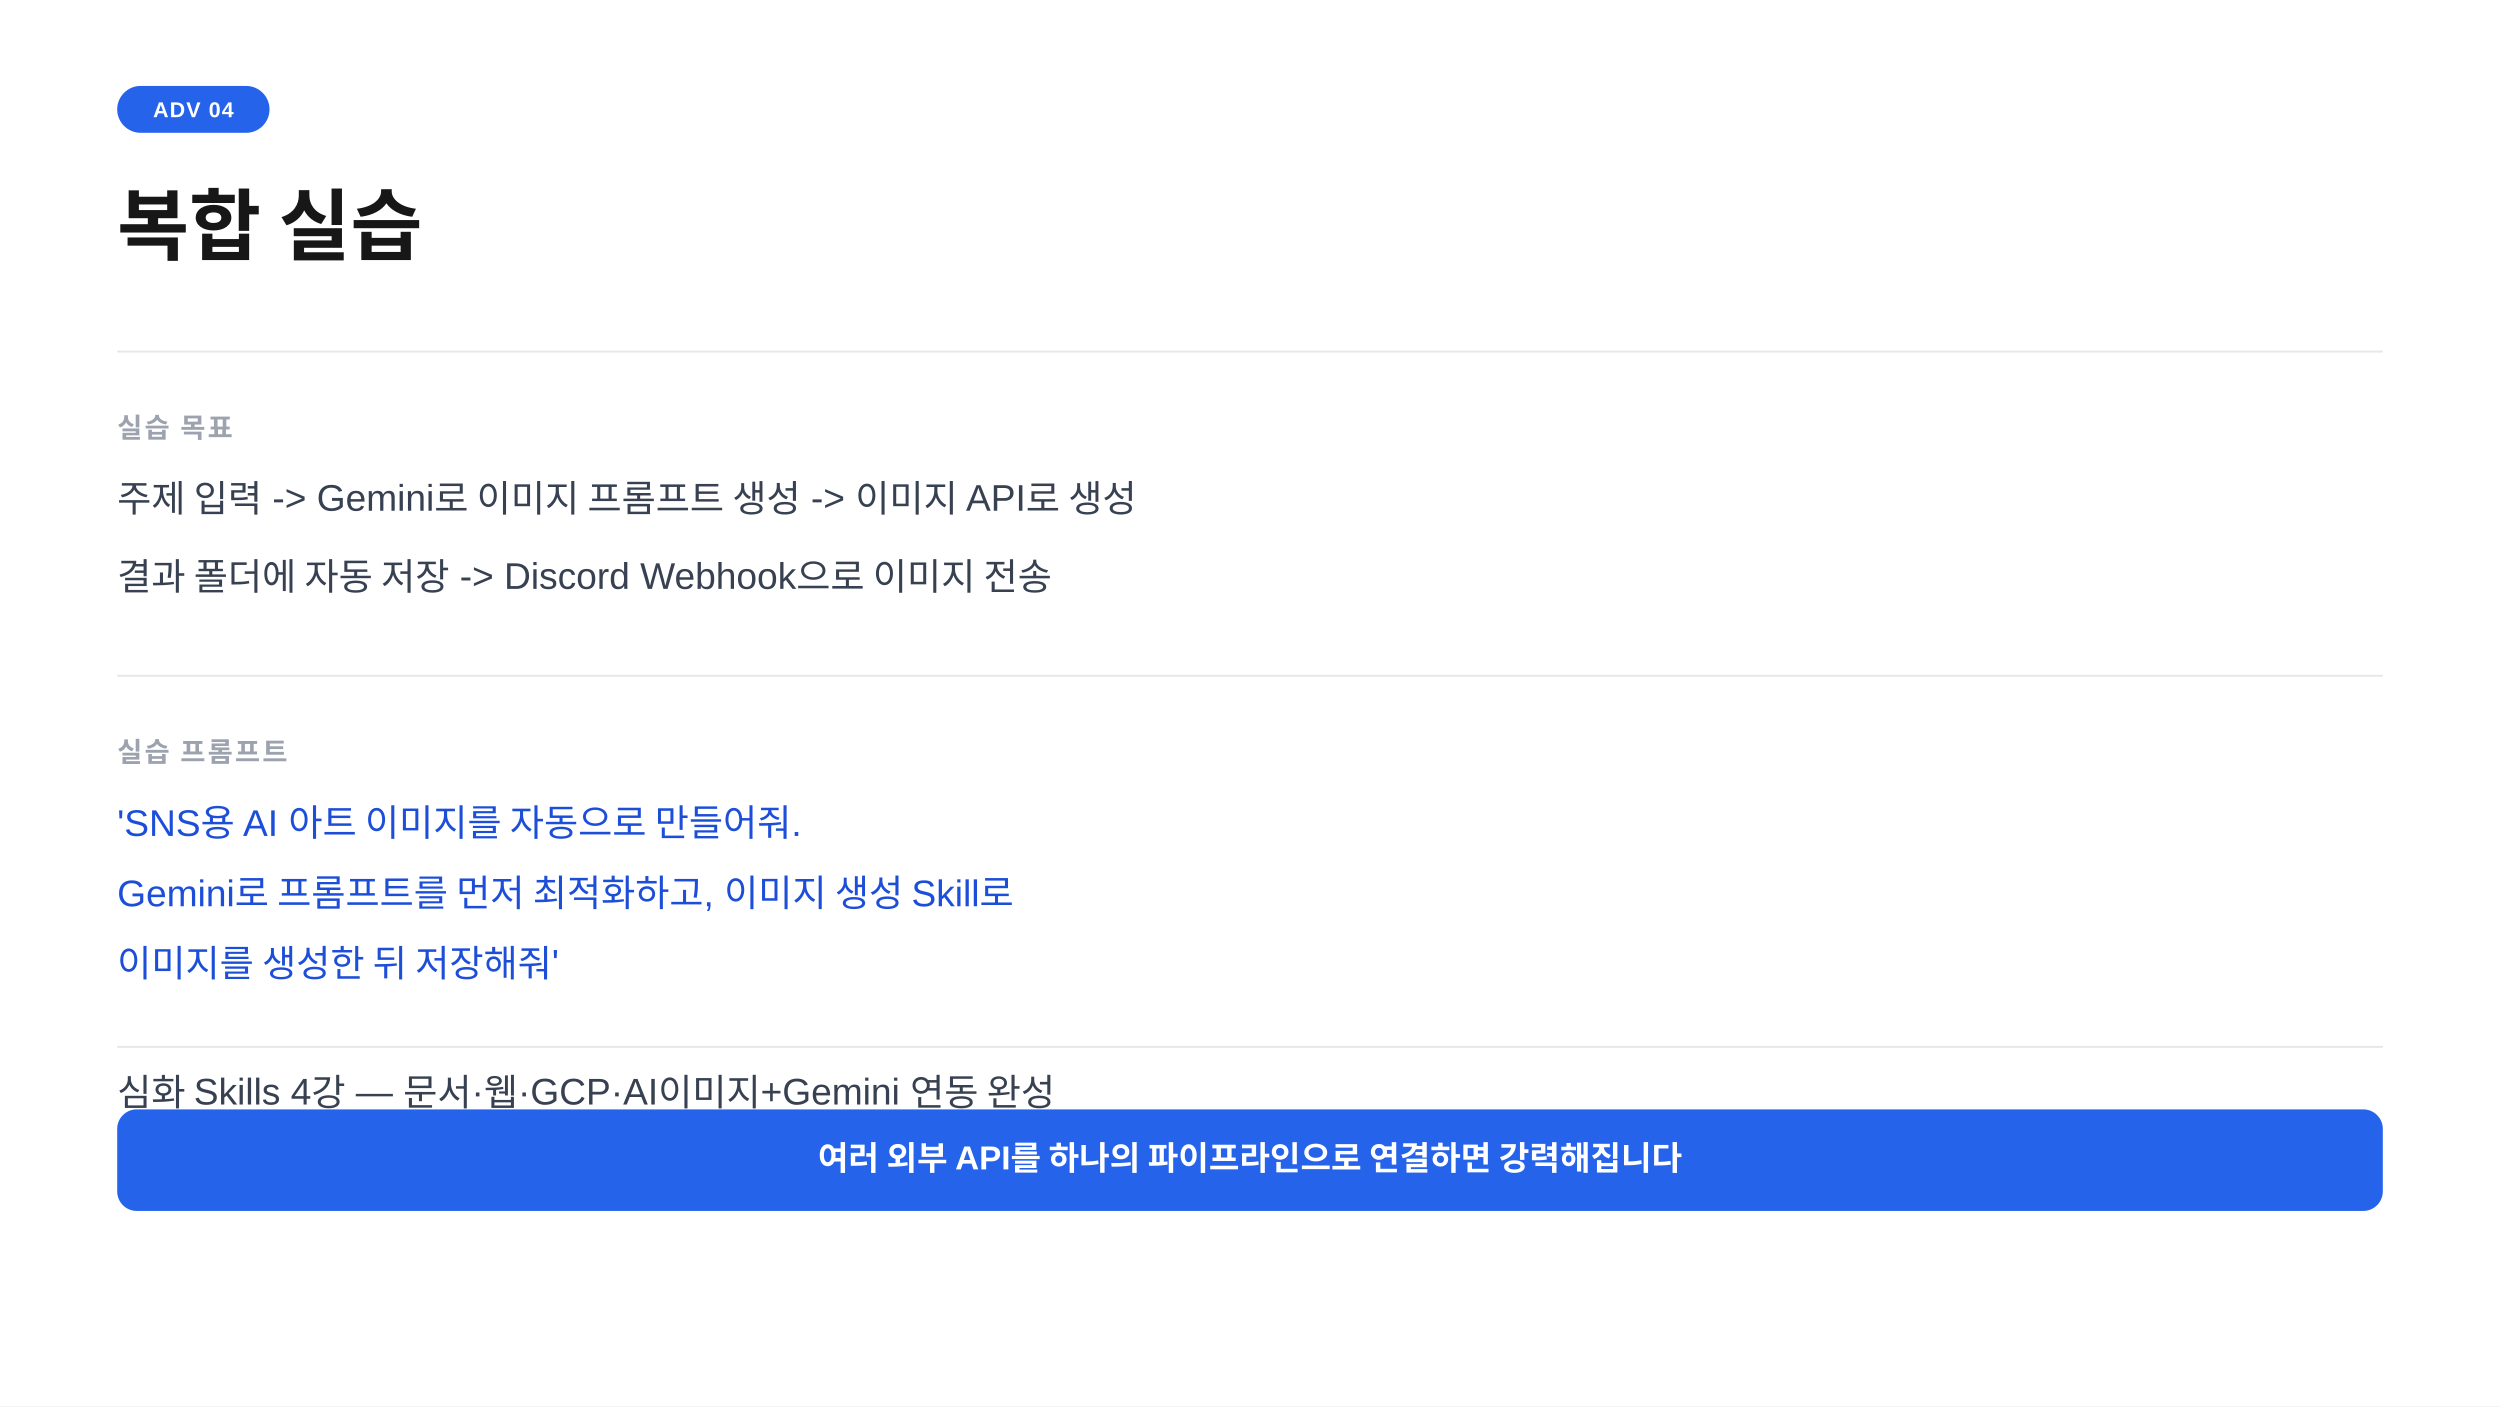
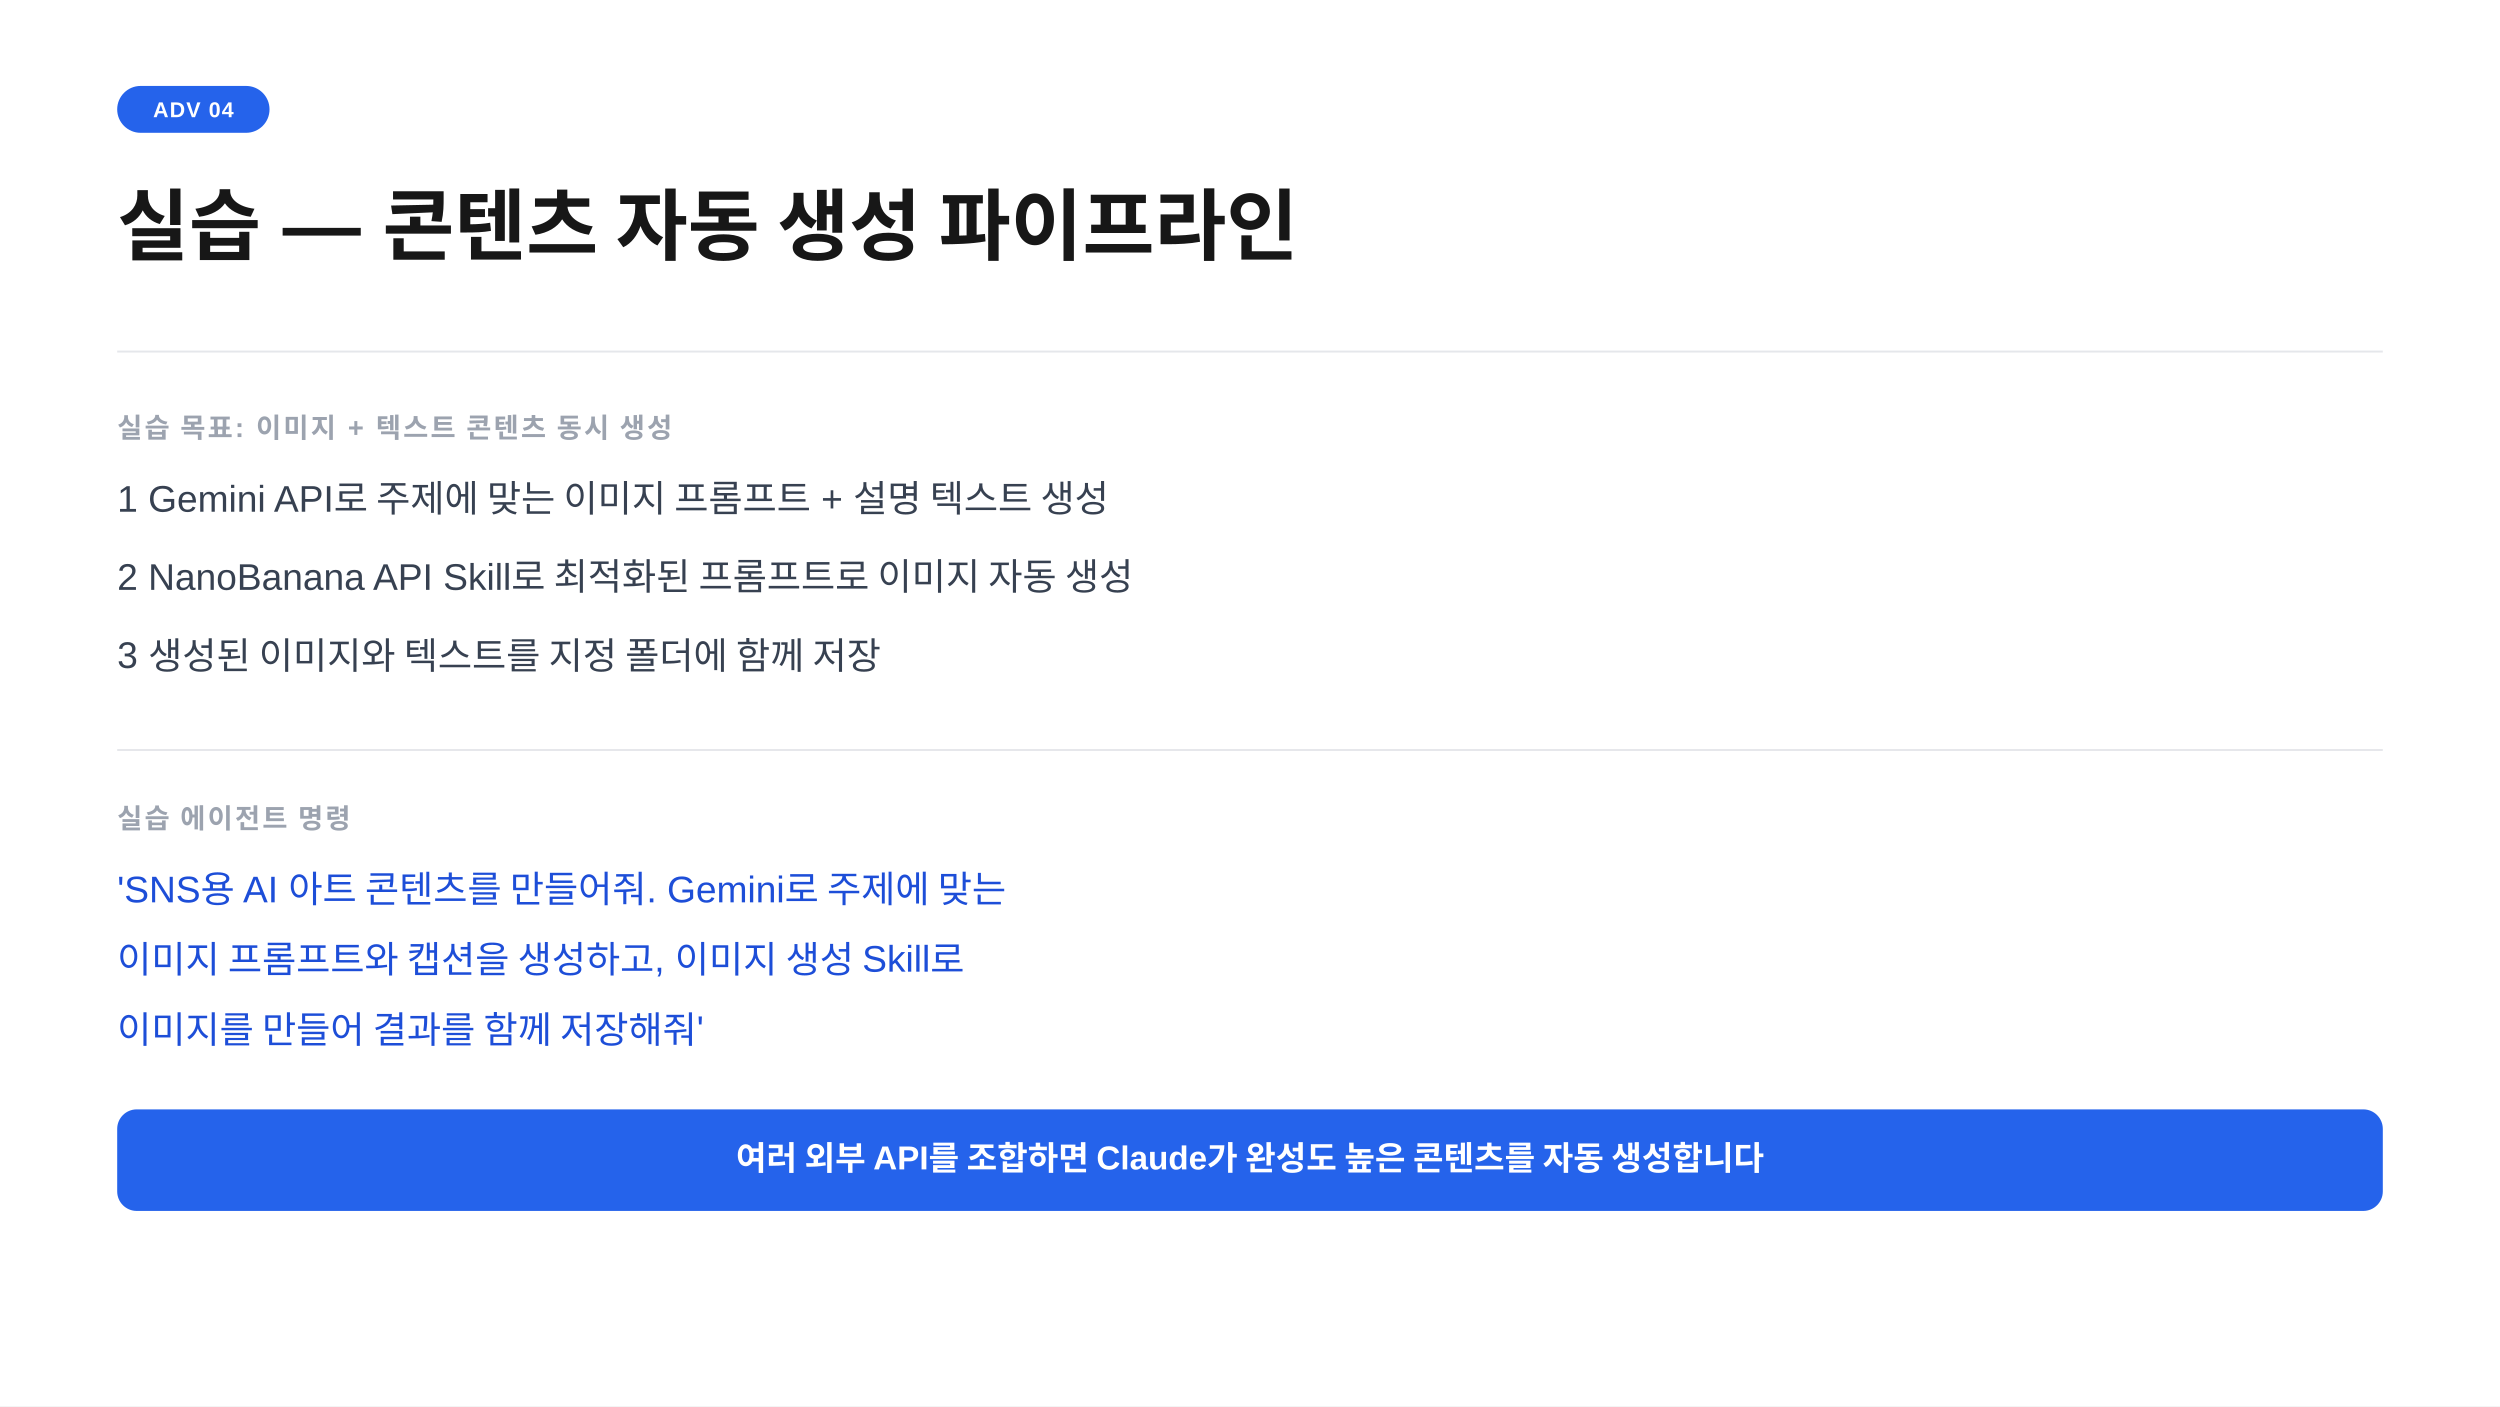
<svg xmlns="http://www.w3.org/2000/svg" width="1280" height="720" viewBox="0 0 1280 720">
  <rect width="1280" height="720" fill="#ffffff" />
  <rect x="60" y="44" width="78" height="24" rx="12" fill="#2563eb" />
  <text x="99" y="60" text-anchor="middle" font-family="-apple-system,BlinkMacSystemFont,'Segoe UI',Arial,sans-serif" font-size="11" font-weight="700" fill="#ffffff" letter-spacing="0.05em">ADV 04</text>
-   <text x="60" y="130" font-family="-apple-system,BlinkMacSystemFont,'Segoe UI',Arial,sans-serif" font-size="40" font-weight="700" fill="#171717">복합 실습</text>
+   <text x="60" y="130" font-family="-apple-system,BlinkMacSystemFont,'Segoe UI',Arial,sans-serif" font-size="40" font-weight="700" fill="#171717">실습  —  콘텐츠 자동 생성 파이프라인</text>
  <line x1="60" y1="180" x2="1220" y2="180" stroke="#e5e7eb" stroke-width="1" />
-   <text x="60" y="224" font-family="-apple-system,BlinkMacSystemFont,'Segoe UI',Arial,sans-serif" font-size="14" font-weight="600" fill="#9ca3af" letter-spacing="0.08em">실습 목표</text>
-   <text x="60" y="262" font-family="-apple-system,BlinkMacSystemFont,'Segoe UI',Arial,sans-serif" font-size="19" fill="#374151">주제 입력  -&gt;  Gemini로 이미지 프롬프트 생성  -&gt;  이미지 API로 생성</text>
-   <text x="60" y="302" font-family="-apple-system,BlinkMacSystemFont,'Segoe UI',Arial,sans-serif" font-size="19" fill="#374151">결과 폴더에 자동 저장  -&gt;  Discord Webhook으로 이미지 전송</text>
-   <line x1="60" y1="346" x2="1220" y2="346" stroke="#e5e7eb" stroke-width="1" />
-   <text x="60" y="390" font-family="-apple-system,BlinkMacSystemFont,'Segoe UI',Arial,sans-serif" font-size="14" font-weight="600" fill="#9ca3af" letter-spacing="0.08em">실습 프롬프트</text>
-   <text x="60" y="428" font-family="-apple-system,BlinkMacSystemFont,'Segoe UI',Arial,sans-serif" font-size="19" fill="#1d4ed8">'SNS용 AI 아트 이미지를 자동으로 만들어줘.</text>
-   <text x="60" y="464" font-family="-apple-system,BlinkMacSystemFont,'Segoe UI',Arial,sans-serif" font-size="19" fill="#1d4ed8"> Gemini로 프롬프트를 먼저 최적화하고, 이미지 생성 Skill로</text>
-   <text x="60" y="500" font-family="-apple-system,BlinkMacSystemFont,'Segoe UI',Arial,sans-serif" font-size="19" fill="#1d4ed8"> 이미지를 생성한 뒤 저장해줘'</text>
-   <line x1="60" y1="536" x2="1220" y2="536" stroke="#e5e7eb" stroke-width="1" />
-   <text x="60" y="566" font-family="-apple-system,BlinkMacSystemFont,'Segoe UI',Arial,sans-serif" font-size="19" fill="#374151">심화 Skills 4강  —  문서·웹·GCP·AI이미지+Gemini 연동 완성</text>
+   <text x="60" y="224" font-family="-apple-system,BlinkMacSystemFont,'Segoe UI',Arial,sans-serif" font-size="14" font-weight="600" fill="#9ca3af" letter-spacing="0.08em">실습 목표: 이미지 + 텍스트 콘텐츠 동시 생성</text>
+   <text x="60" y="262" font-family="-apple-system,BlinkMacSystemFont,'Segoe UI',Arial,sans-serif" font-size="19" fill="#374151">1  Gemini API로 주제에 맞는 이미지 프롬프트 + 설명 텍스트 생성</text>
+   <text x="60" y="302" font-family="-apple-system,BlinkMacSystemFont,'Segoe UI',Arial,sans-serif" font-size="19" fill="#374151">2  NanoBanana API Skill로 최적화된 프롬프트로 이미지 자동 생성</text>
+   <text x="60" y="342" font-family="-apple-system,BlinkMacSystemFont,'Segoe UI',Arial,sans-serif" font-size="19" fill="#374151">3  생성된 이미지와 텍스트를 지정 폴더에 함께 저장</text>
+   <line x1="60" y1="384" x2="1220" y2="384" stroke="#e5e7eb" stroke-width="1" />
+   <text x="60" y="424" font-family="-apple-system,BlinkMacSystemFont,'Segoe UI',Arial,sans-serif" font-size="14" font-weight="600" fill="#9ca3af" letter-spacing="0.08em">실습 에이전트 명령</text>
+   <text x="60" y="462" font-family="-apple-system,BlinkMacSystemFont,'Segoe UI',Arial,sans-serif" font-size="19" fill="#1d4ed8">'SNS용 AI 아트 콘텐츠를 만들어줘. Gemini로 주제에 맞는</text>
+   <text x="60" y="498" font-family="-apple-system,BlinkMacSystemFont,'Segoe UI',Arial,sans-serif" font-size="19" fill="#1d4ed8"> 이미지 프롬프트와 캡션을 생성하고, 이미지 생성 Skill로</text>
+   <text x="60" y="534" font-family="-apple-system,BlinkMacSystemFont,'Segoe UI',Arial,sans-serif" font-size="19" fill="#1d4ed8"> 이미지를 만들어 결과를 함께 저장해줘'</text>
  <rect x="60" y="568" width="1160" height="52" rx="10" fill="#2563eb" />
-   <text x="640" y="599" text-anchor="middle" font-family="-apple-system,BlinkMacSystemFont,'Segoe UI',Arial,sans-serif" font-size="17" font-weight="600" fill="#ffffff">여러 외부 API를 하나의 파이프라인으로 연결하면 강력해집니다</text>
+   <text x="640" y="599" text-anchor="middle" font-family="-apple-system,BlinkMacSystemFont,'Segoe UI',Arial,sans-serif" font-size="17" font-weight="600" fill="#ffffff">여러 외부 API를 조합하면 Claude가 완성도 높은 콘텐츠를 자동 생성합니다</text>
</svg>
